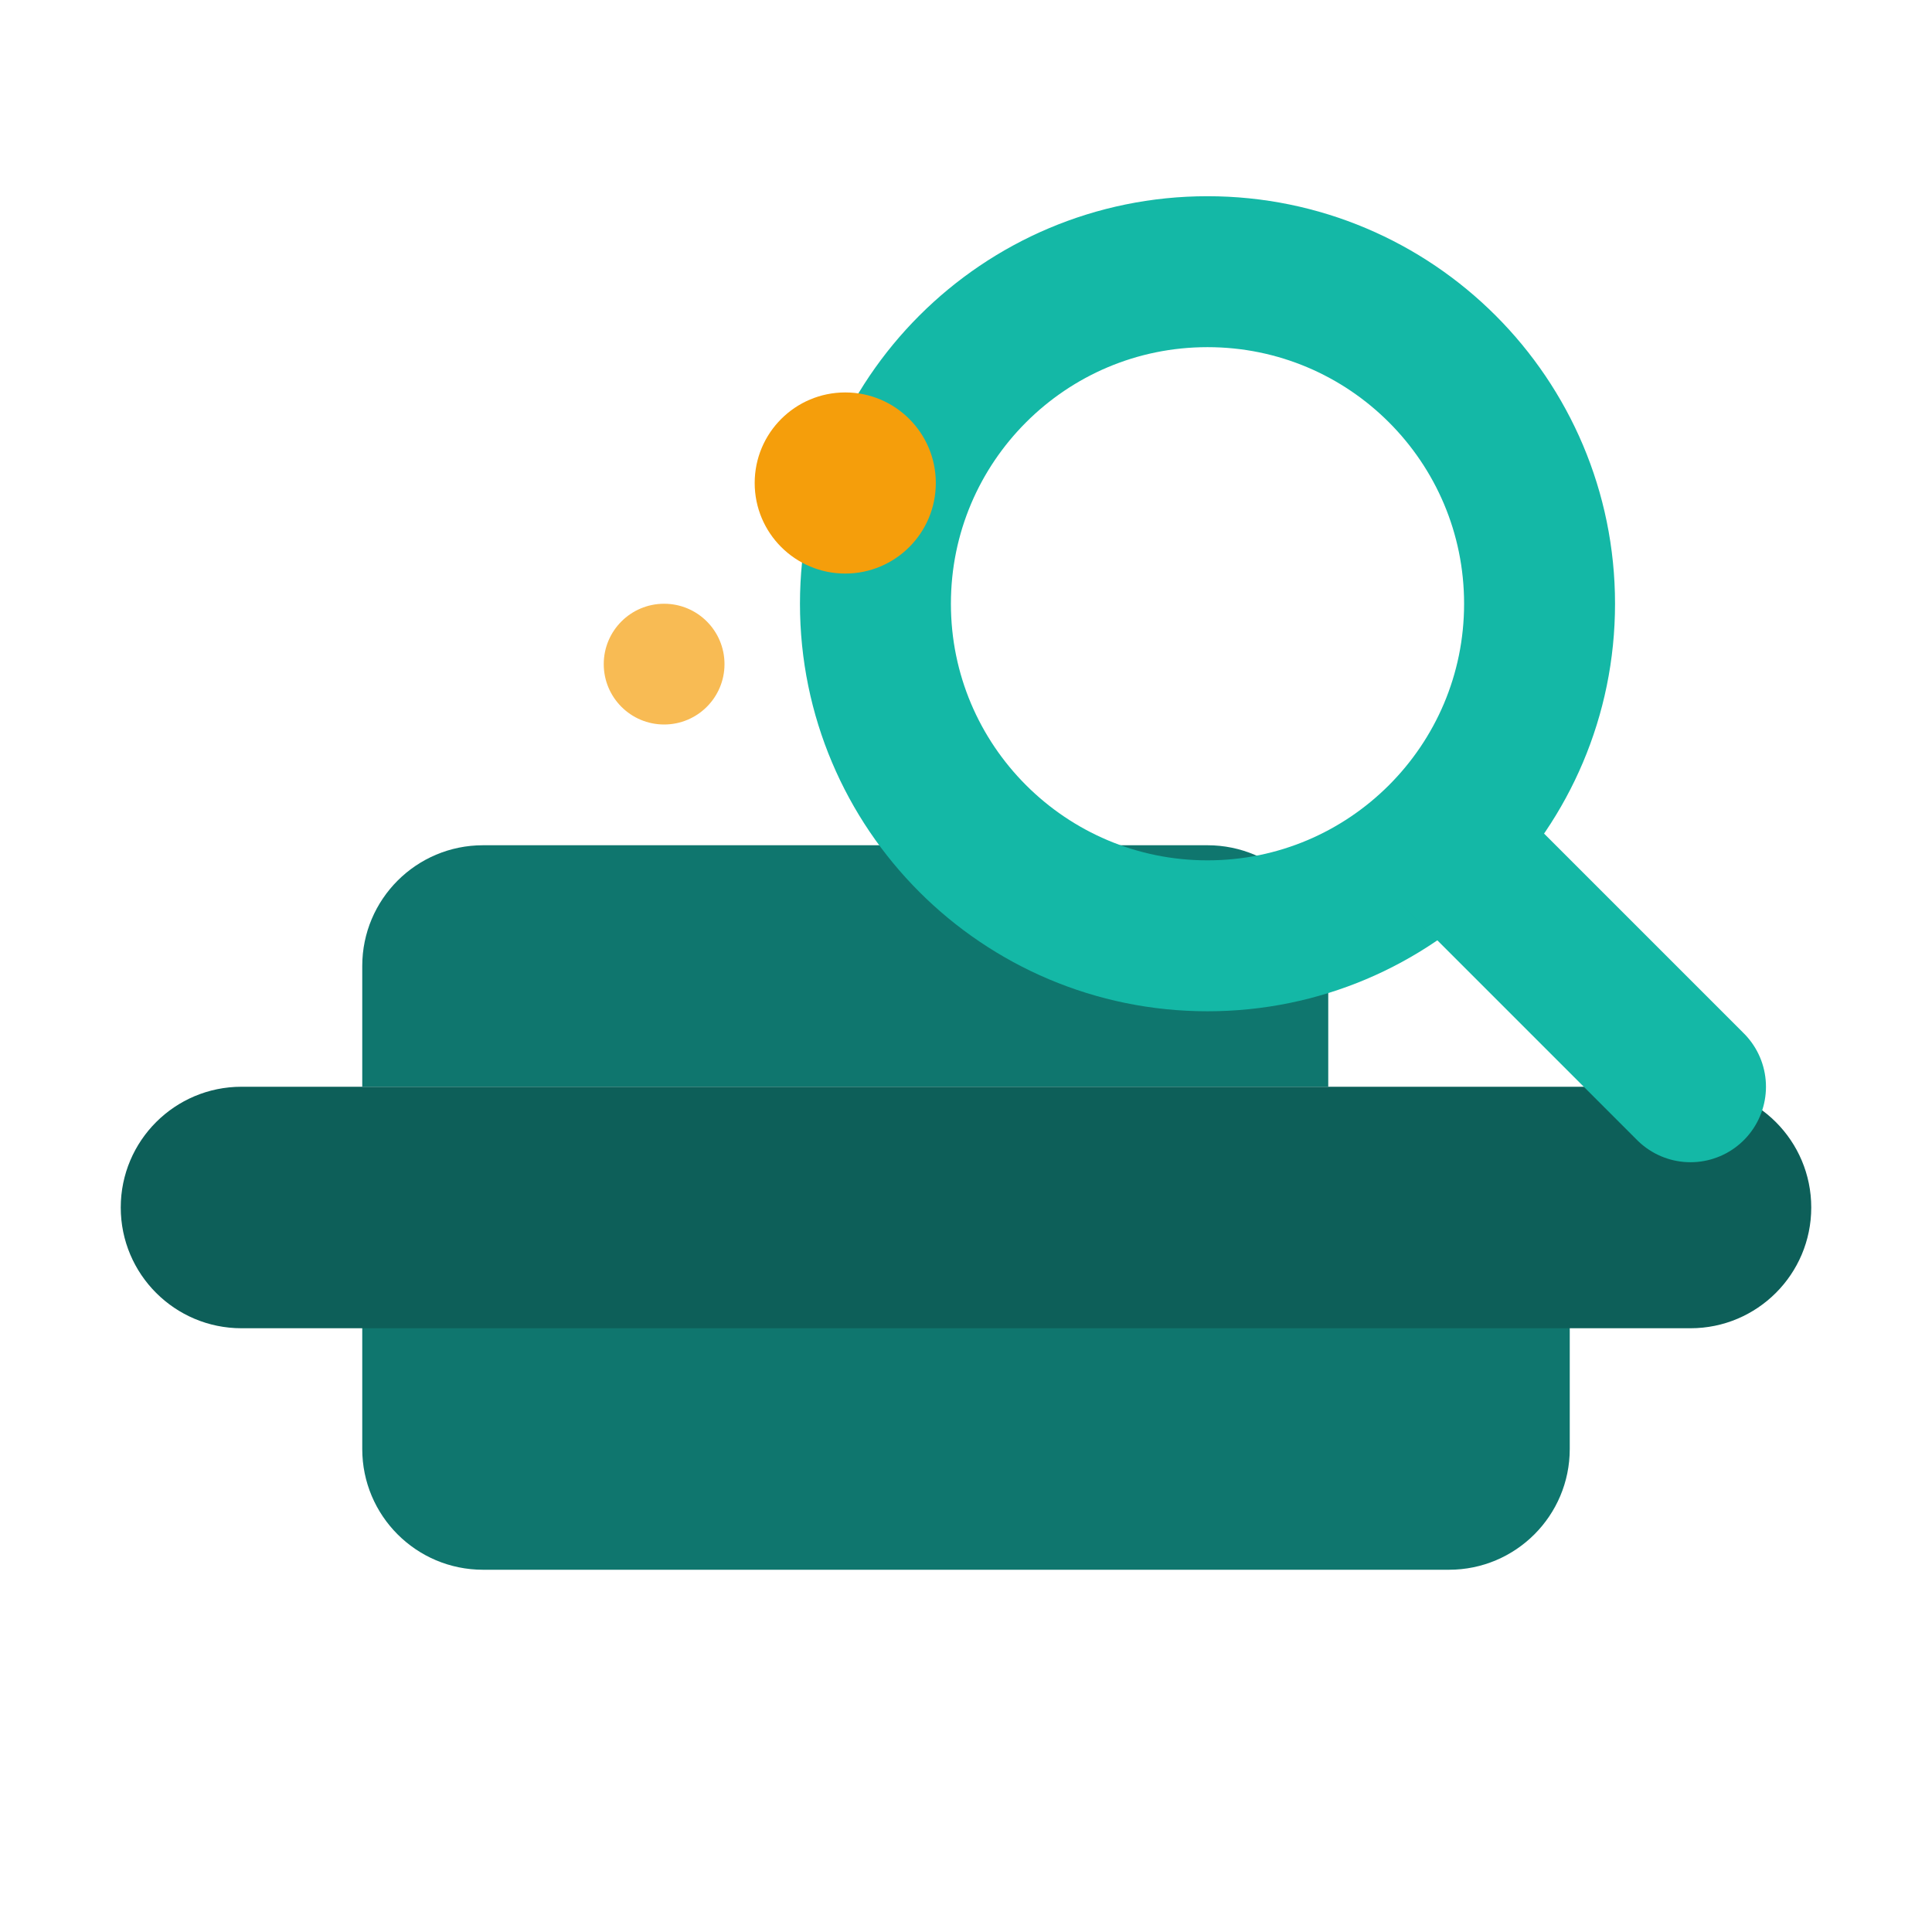
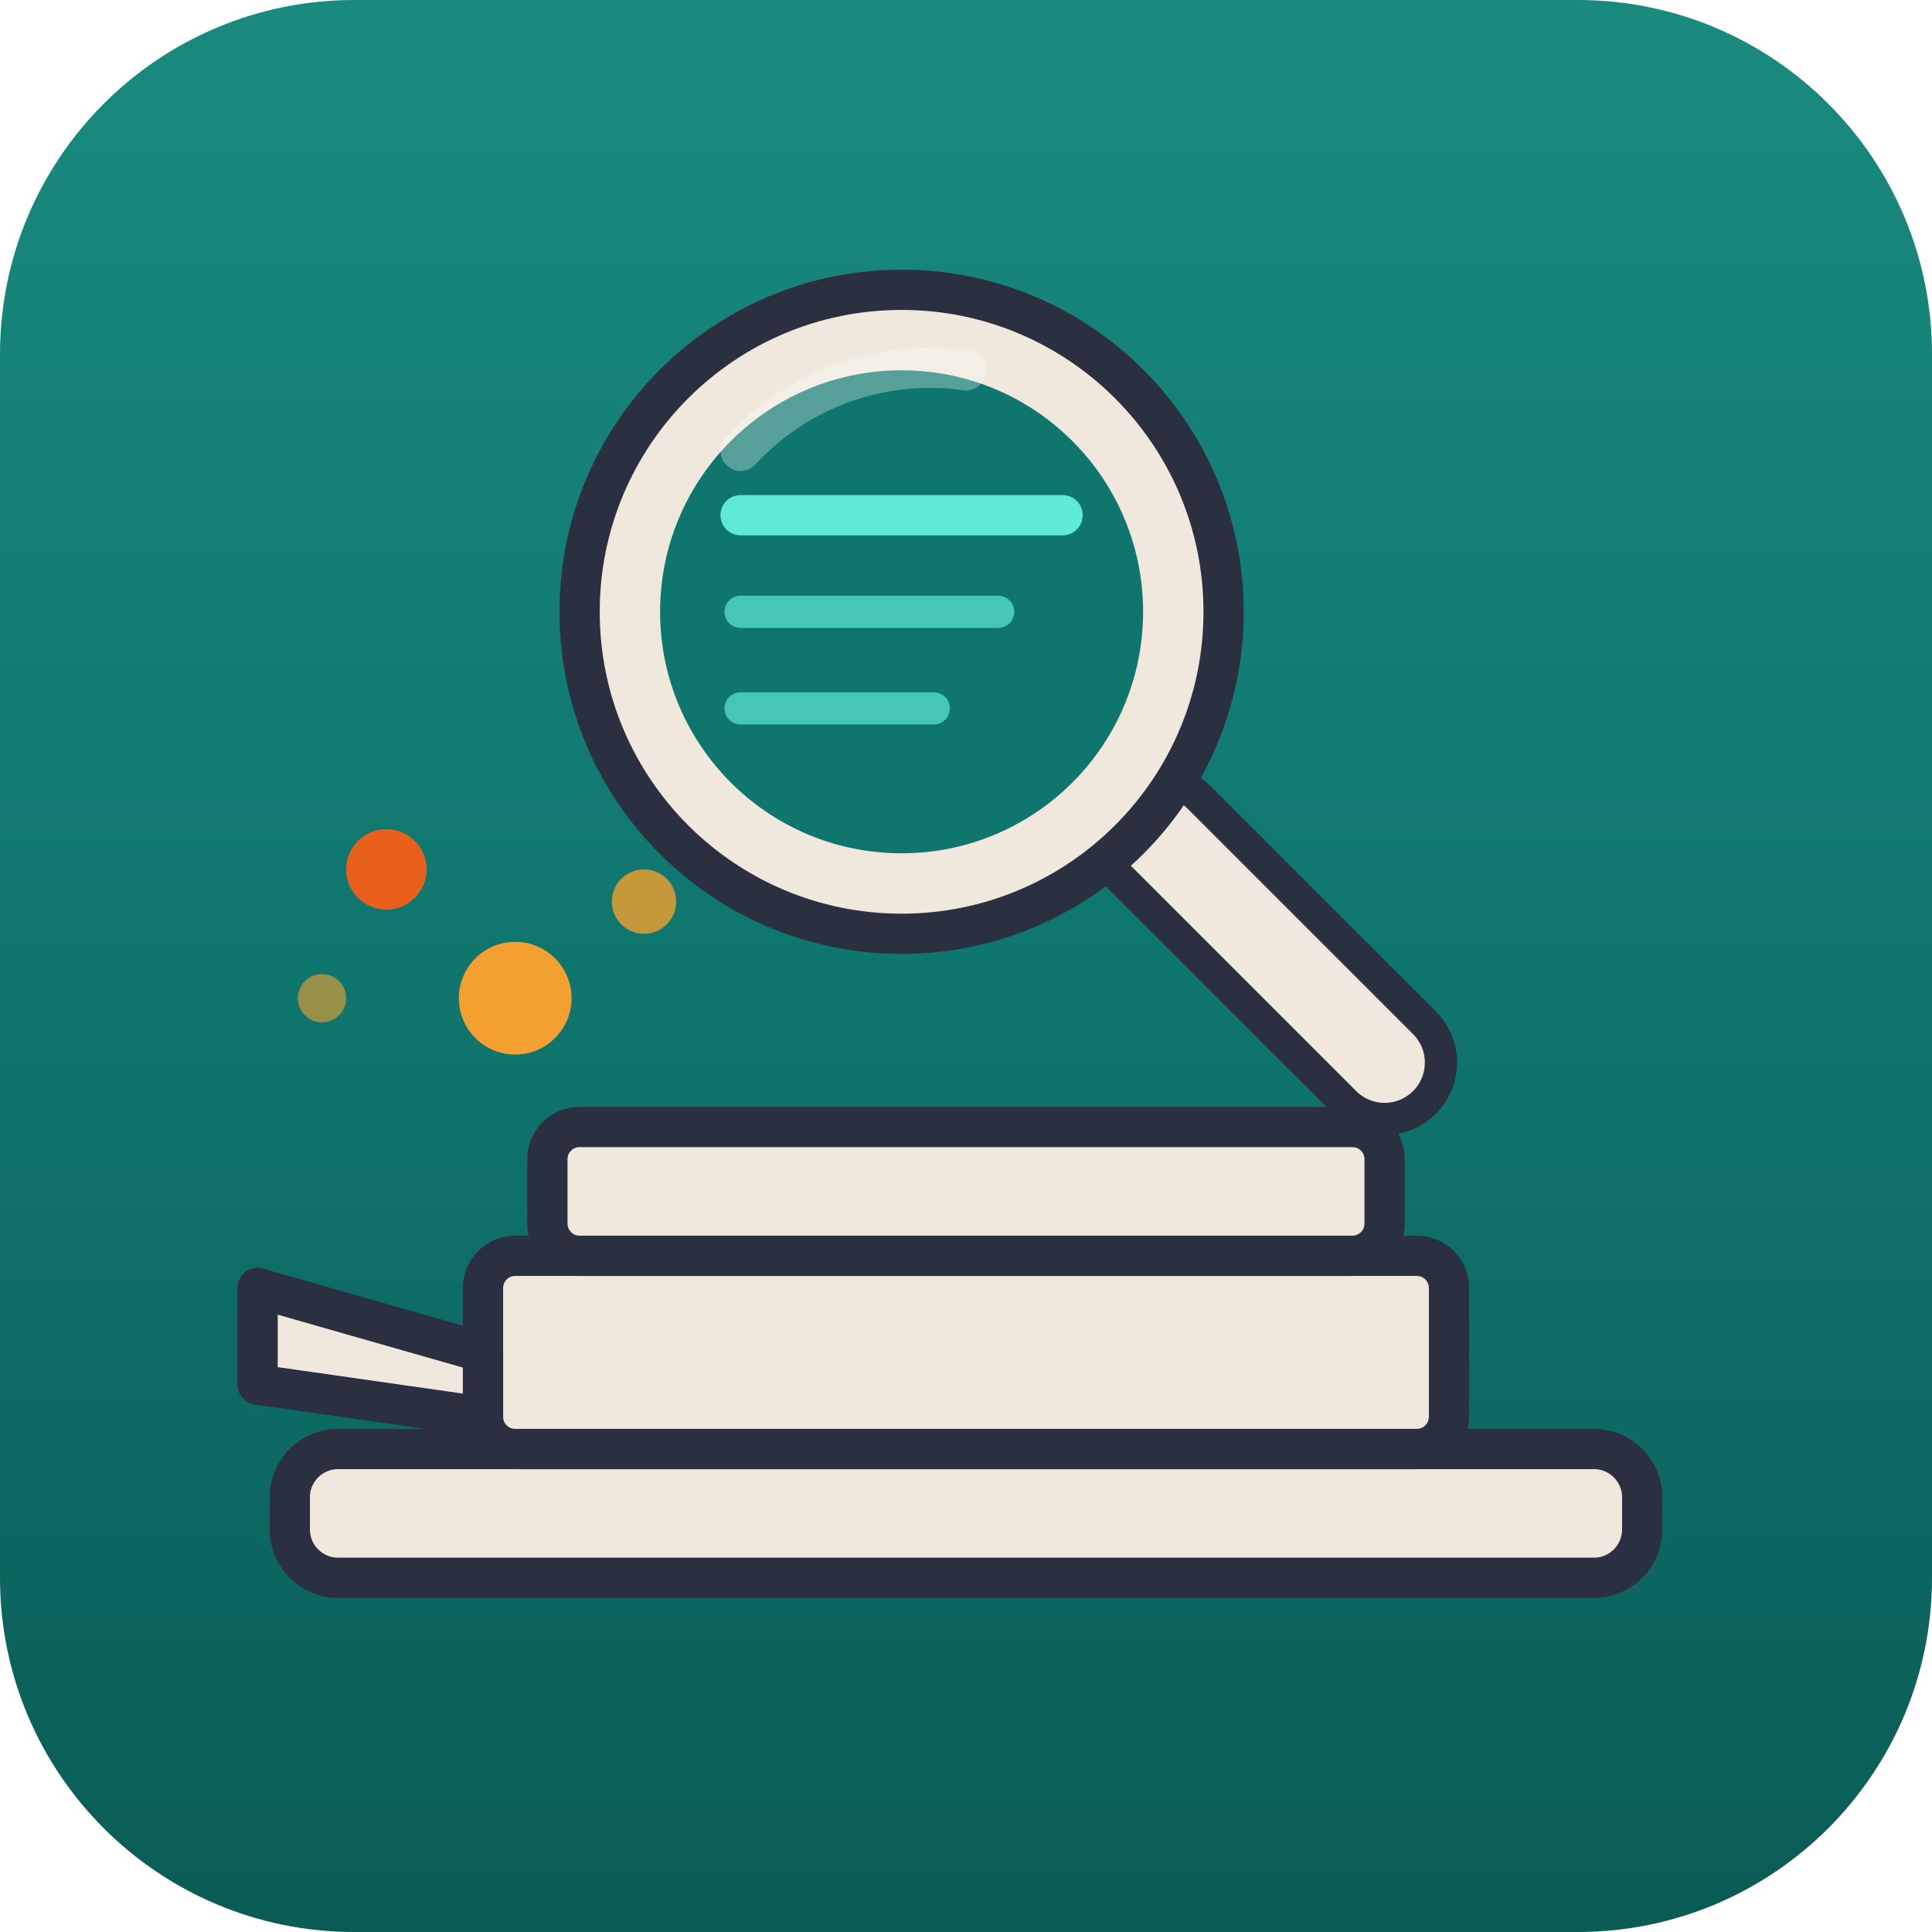
- <svg xmlns="http://www.w3.org/2000/svg" viewBox="0 0 32 32" fill="none">
-   <path d="M6 20h20v4a2 2 0 0 1-2 2H8a2 2 0 0 1-2-2v-4z" fill="#0f766e" />
-   <path d="M4 18h24a2 2 0 0 1 0 4H4a2 2 0 0 1 0-4z" fill="#0d5f59" />
-   <path d="M8 14h12a2 2 0 0 1 2 2v2H6v-2a2 2 0 0 1 2-2z" fill="#0f766e" />
-   <circle cx="20" cy="10" r="5.5" stroke="#14b8a6" stroke-width="2.5" fill="none" />
-   <line x1="24" y1="14" x2="28" y2="18" stroke="#14b8a6" stroke-width="2.5" stroke-linecap="round" />
-   <circle cx="14" cy="8" r="1.5" fill="#f59e0b" />
-   <circle cx="11" cy="11" r="1" fill="#f59e0b" opacity="0.7" />
+ <svg xmlns="http://www.w3.org/2000/svg" viewBox="0 0 120 120" fill="none">
+   <rect width="120" height="120" rx="22" fill="url(#sf-bg)" />
+   <defs>
+     <linearGradient id="sf-bg" x1="60" y1="0" x2="60" y2="120" gradientUnits="userSpaceOnUse">
+       <stop offset="0" stop-color="#1a8a7e" />
+       <stop offset="0.5" stop-color="#0f766e" />
+       <stop offset="1" stop-color="#0a5c55" />
+     </linearGradient>
+   </defs>
+   <rect x="18" y="90" width="84" height="8" rx="3" fill="#f0e8dc" stroke="#2a3040" stroke-width="2.5" />
+   <rect x="30" y="78" width="60" height="12" rx="2" fill="#f0e8dc" stroke="#2a3040" stroke-width="2.5" />
+   <path d="M30 84 L16 80 L16 86 L30 88z" fill="#f0e8dc" stroke="#2a3040" stroke-width="2.5" stroke-linejoin="round" />
+   <rect x="34" y="70" width="52" height="8" rx="2" fill="#f0e8dc" stroke="#2a3040" stroke-width="2.5" />
+   <line x1="72" y1="52" x2="86" y2="66" stroke="#2a3040" stroke-width="9" stroke-linecap="round" />
+   <line x1="72" y1="52" x2="86" y2="66" stroke="#f0e8dc" stroke-width="5" stroke-linecap="round" />
+   <circle cx="56" cy="38" r="20" fill="#f0e8dc" stroke="#2a3040" stroke-width="2.5" />
+   <circle cx="56" cy="38" r="15" fill="#0f766e" />
+   <path d="M46 28 a16 16 0 0 1 14,-5" stroke="rgba(255,255,255,0.3)" stroke-width="2.5" stroke-linecap="round" fill="none" />
+   <line x1="46" y1="32" x2="66" y2="32" stroke="#5eead4" stroke-width="2.5" stroke-linecap="round" />
+   <line x1="46" y1="38" x2="62" y2="38" stroke="#5eead4" stroke-width="2" stroke-linecap="round" opacity="0.7" />
+   <line x1="46" y1="44" x2="58" y2="44" stroke="#5eead4" stroke-width="2" stroke-linecap="round" opacity="0.7" />
+   <circle cx="32" cy="62" r="3.5" fill="#f4a030" />
+   <circle cx="24" cy="54" r="2.5" fill="#e8601c" />
+   <circle cx="40" cy="56" r="2" fill="#f4a030" opacity="0.8" />
+   <circle cx="20" cy="62" r="1.5" fill="#f4a030" opacity="0.6" />
</svg>
